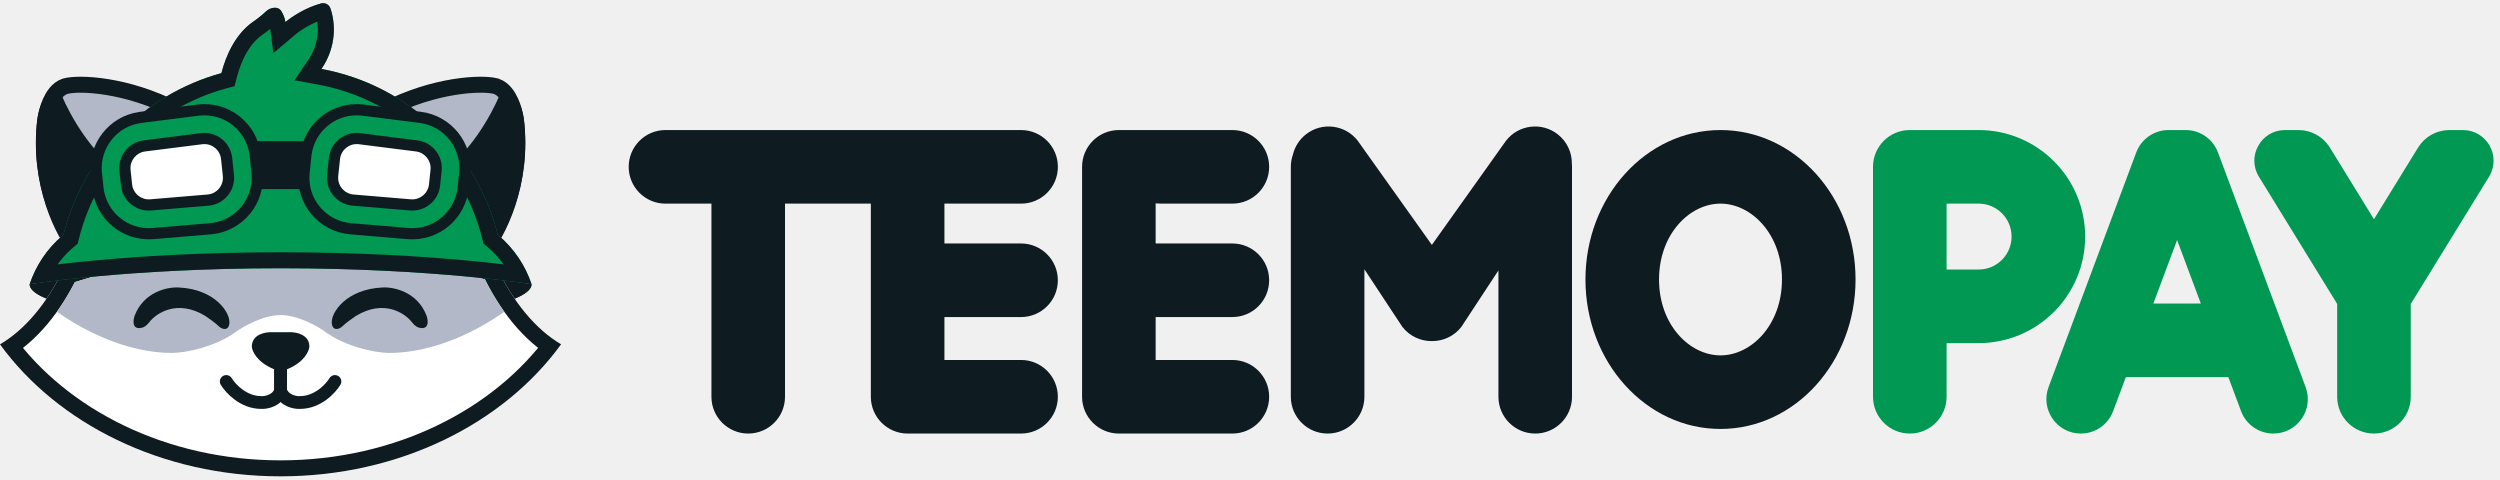
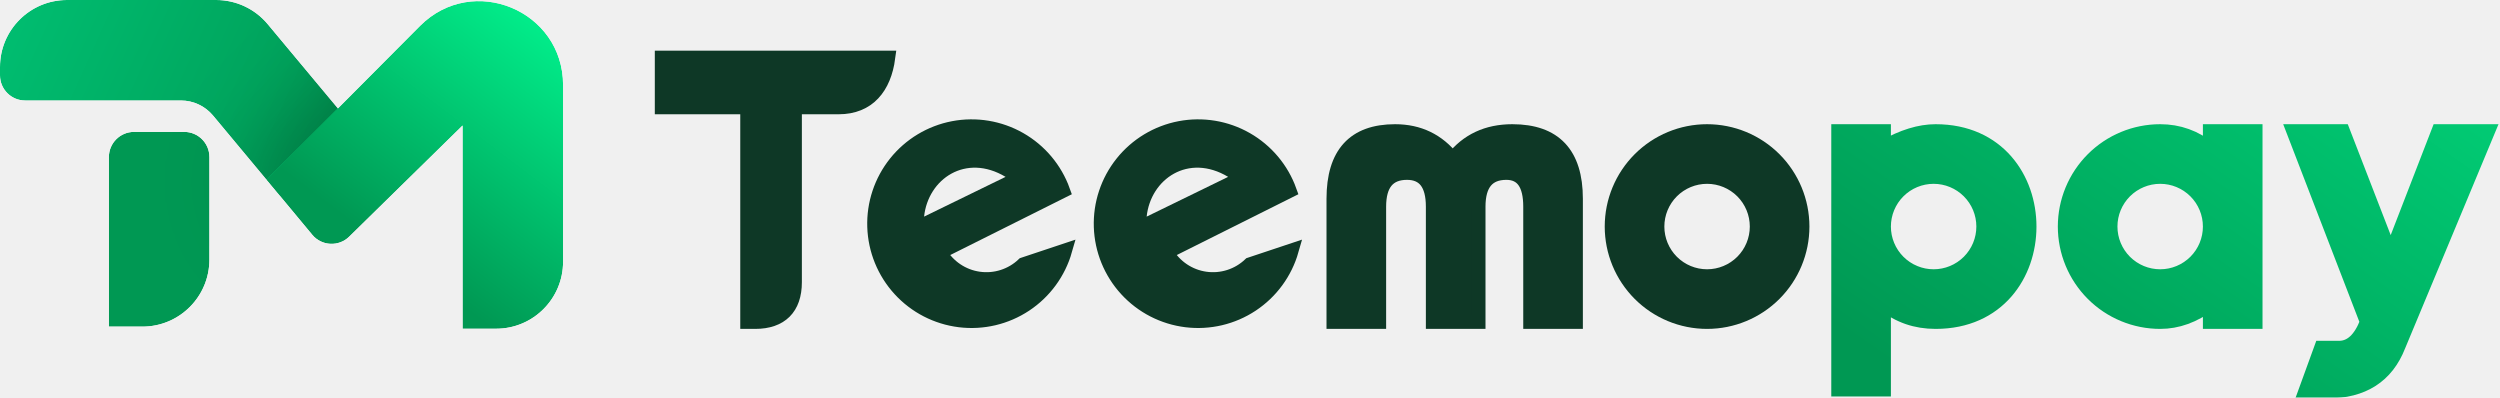
- <svg xmlns="http://www.w3.org/2000/svg" xmlns:xlink="http://www.w3.org/1999/xlink" width="1564px" height="300px" viewBox="0 0 1564 300" version="1.1">
-   <defs>
-     <rect id="path-1" x="0" y="0" width="1564" height="300" />
-     <path d="M-7.10542736e-15,20 C-7.10542736e-15,30.363 39.591,39.252 96,43.043 C105.42,43.676 115.308,39.878 125.56,35.941 C135.718,32.039 146.232,28 157,28 C167.768,28 178.282,32.039 188.44,35.941 C198.692,39.878 208.58,43.676 218,43.043 C274.409,39.252 314,30.363 314,20 L245.5,8 L157,0 L68.5,8 L-7.10542736e-15,20 Z" id="path-3" />
-     <path d="M39.82,36.356 L159.508,0 L310.256,34.226 C320.643,56.651 334.749,73.973 351.019,83.579 C315.106,133.092 249.934,166.186 175.496,166.186 C101.076,166.186 35.918,133.108 0,83.616 C15.777,74.323 29.523,57.776 39.82,36.356 Z" id="path-5" />
-     <path d="M139.5,11.814 C128.743,19.497 122.879,32.51 119.964,43.766 C71.383,57.059 33.343,95.866 21.141,144.888 L20.431,145.495 C10.989,153.555 3.925,164.037 0,175.814 C0,175.814 60.961,165.814 157,165.814 C253.039,165.814 314,175.814 314,175.814 C310.074,164.037 303.011,153.555 293.569,145.495 L292.865,144.894 C279.719,92.065 236.566,51.099 182.55,41.139 C192.263,26.796 191.219,12.101 188.157,3.231 C187.324,0.818 184.794,-0.481 182.324,0.165 C172.63,2.7 163.647,8.751 160,11.814 C159.662,9.278 158.657,6.951 157.446,4.982 C155.42,1.692 150.607,2.525 147.81,5.191 C144.934,7.931 141.539,10.455 139.5,11.814 Z M297,179.715 C297.002,179.415 297.003,179.114 297.003,178.814 C297.003,178.513 297.002,178.213 297,177.913 L297,179.715 Z" id="path-7" />
-     <rect id="path-9" x="0" y="0" width="1225.59" height="234.361" />
-   </defs>
-   <g id="页面-1" stroke="none" stroke-width="1" fill="none" fill-rule="evenodd">
-     <g id="logo11">
-       <mask id="mask-2" fill="white">
-         <use xlink:href="#path-1" />
-       </mask>
-       <g id="矩形" />
-       <g id="编组" mask="url(#mask-2)">
-         <g transform="translate(0, 2.000003)">
-           <path d="M18.543,175.813 C18.543,186.176 58.134,195.065 114.543,198.856 C123.963,199.489 133.851,195.691 144.103,191.754 C154.261,187.852 164.775,183.813 175.543,183.813 C186.311,183.813 196.825,187.852 206.983,191.754 C217.235,195.691 227.123,199.489 236.543,198.856 C292.952,195.065 332.543,186.176 332.543,175.813 L264.043,163.813 L175.543,155.813 L87.043,163.813 L18.543,175.813 Z" id="路径" stroke="none" fill="#0A4A23" fill-rule="evenodd" />
-           <g id="Clipped" stroke="none" stroke-width="1" fill="none" fill-rule="evenodd" transform="translate(18.543, 155.813)">
-             <mask id="mask-4" fill="white">
-               <use xlink:href="#path-3" />
-             </mask>
-             <g id="路径" />
-             <path d="M96,43.043 L96.671,33.066 L96.671,33.066 L96,43.043 Z M-1.0658141e-14,20 L-1.726,10.15 L-10,11.6 L-10,20 L-1.0658141e-14,20 Z M125.56,35.941 L129.146,45.276 L129.146,45.276 L125.56,35.941 Z M188.44,35.941 L184.854,45.276 L184.854,45.276 L188.44,35.941 Z M218,43.043 L217.329,33.066 L217.329,33.066 L218,43.043 Z M314,20 L324,20 L324,11.6 L315.726,10.15 L314,20 Z M245.5,8 L247.226,-1.85 L246.815,-1.921 L246.4,-1.959 L245.5,8 Z M157,-2.84217094e-14 L157.9,-9.959 L157,-10.04 L156.1,-9.959 L157,-2.84217094e-14 Z M68.5,8 L67.6,-1.959 L67.185,-1.921 L66.774,-1.85 L68.5,8 Z M96.671,33.066 C68.735,31.188 45.339,28.068 29.139,24.252 C20.957,22.325 15.155,20.344 11.622,18.537 C9.839,17.625 9.148,17.013 9.024,16.884 C8.939,16.795 10,17.874 10,20 L-10,20 C-10,24.717 -7.702,28.341 -5.402,30.736 C-3.14,33.092 -0.297,34.904 2.513,36.342 C8.166,39.234 15.787,41.655 24.554,43.72 C42.252,47.888 66.856,51.107 95.329,53.021 L96.671,33.066 Z M121.974,26.606 C111.14,30.767 103.457,33.522 96.671,33.066 L95.329,53.021 C107.383,53.831 119.476,48.99 129.146,45.276 L121.974,26.606 Z M157,18 C144.052,18 131.773,22.842 121.974,26.606 L129.146,45.276 C139.663,41.236 148.413,38 157,38 L157,18 Z M192.025,26.606 C182.227,22.842 169.948,18 157,18 L157,38 C165.587,38 174.337,41.236 184.854,45.276 L192.025,26.606 Z M217.329,33.066 C210.543,33.522 202.86,30.767 192.025,26.606 L184.854,45.276 C194.524,48.99 206.617,53.831 218.67,53.021 L217.329,33.066 Z M304,20 C304,17.874 305.061,16.795 304.975,16.884 C304.852,17.013 304.161,17.625 302.378,18.537 C298.845,20.344 293.043,22.325 284.861,24.252 C268.661,28.068 245.265,31.188 217.329,33.066 L218.67,53.021 C247.144,51.107 271.748,47.888 289.446,43.72 C298.213,41.655 305.834,39.234 311.487,36.342 C314.297,34.904 317.14,33.092 319.402,30.736 C321.702,28.341 324,24.717 324,20 L304,20 Z M315.726,10.15 L247.226,-1.85 L243.774,17.85 L312.274,29.85 L315.726,10.15 Z M246.4,-1.959 L157.9,-9.959 L156.1,9.96 L244.6,17.96 L246.4,-1.959 Z M156.1,-9.959 L67.6,-1.959 L69.4,17.96 L157.9,9.96 L156.1,-9.959 Z M66.774,-1.85 L-1.726,10.15 L1.726,29.85 L70.225,17.85 L66.774,-1.85 Z" id="形状" fill="#0E1B20" fill-rule="nonzero" mask="url(#mask-4)" />
-           </g>
-           <path d="M39.82,166.169 L159.508,129.813 L310.256,164.039 C320.643,186.464 334.749,203.786 351.019,213.392 C315.106,262.905 249.934,295.999 175.496,295.999 C101.076,295.999 35.918,262.921 0,213.429 C15.777,204.136 29.523,187.589 39.82,166.169 Z" id="路径" stroke="none" fill="#FFFFFF" fill-rule="evenodd" />
-           <g id="Clipped" stroke="none" stroke-width="1" fill="none" fill-rule="evenodd" transform="translate(0, 129.813)">
-             <mask id="mask-6" fill="white">
-               <use xlink:href="#path-5" />
-             </mask>
-             <g id="路径" />
-             <path d="M159.508,1.42108547e-14 L161.722,-9.751 L159.138,-10.338 L156.602,-9.568 L159.508,1.42108547e-14 Z M39.82,36.356 L36.913,26.788 L32.71,28.065 L30.807,32.024 L39.82,36.356 Z M310.256,34.226 L319.33,30.024 L317.264,25.563 L312.47,24.475 L310.256,34.226 Z M351.019,83.579 L359.114,89.451 L365.566,80.555 L356.103,74.968 L351.019,83.579 Z M7.10542736e-15,83.616 L-5.075,75 L-14.556,80.584 L-8.093,89.49 L7.10542736e-15,83.616 Z M156.602,-9.568 L36.913,26.788 L42.726,45.925 L162.414,9.569 L156.602,-9.568 Z M312.47,24.475 L161.722,-9.751 L157.294,9.752 L308.042,43.978 L312.47,24.475 Z M356.103,74.968 C342.102,66.702 329.161,51.249 319.33,30.024 L301.182,38.429 C312.124,62.053 327.396,81.245 345.934,92.19 L356.103,74.968 Z M175.496,176.186 C252.778,176.186 321.118,141.835 359.114,89.451 L342.924,77.708 C309.095,124.348 247.091,156.186 175.496,156.186 L175.496,176.186 Z M-8.093,89.49 C29.908,141.852 98.233,176.186 175.496,176.186 L175.496,156.186 C103.919,156.186 41.928,124.364 8.093,77.743 L-8.093,89.49 Z M30.807,32.024 C21.078,52.263 8.494,67.007 -5.075,75 L5.075,92.232 C23.06,81.639 37.968,63.289 48.833,40.689 L30.807,32.024 Z" id="形状" fill="#0E1B20" fill-rule="nonzero" mask="url(#mask-6)" />
-           </g>
-           <path d="M255.283,161.813 L303.333,172.723 C306.959,179.991 311.013,186.802 315.461,193.029 C299.291,204.536 272.021,218.813 243.268,218.813 C234.238,218.645 216.154,214.813 203.636,205.698 C198.786,202.167 186.378,195.106 175.542,195.106 C164.706,195.106 152.298,202.167 147.448,205.698 C134.93,214.813 116.846,218.645 107.816,218.813 C79.059,218.813 51.786,204.532 35.617,193.025 C39.705,187.303 43.458,181.09 46.851,174.484 L88.563,161.813 L175.542,161.813 L255.283,161.813 Z" id="路径" stroke="none" fill="#B2B8C7" fill-rule="evenodd" />
-           <path d="M84.188,195.596 C89.989,180.351 105.06,177.416 111.871,177.854 C134.541,178.905 144.17,193.625 143.511,200.197 C142.984,205.454 138.678,203.92 136.92,202.168 C134.811,200.065 130.329,196.911 128.352,195.596 C110.952,185.082 97.813,193.844 93.419,199.54 C91.837,201.642 90.121,202.606 89.461,202.825 C82.606,204.928 83.09,198.882 84.188,195.596 Z" id="路径" stroke="none" fill="#0E1B20" fill-rule="nonzero" />
-           <path d="M266.898,195.596 C261.097,180.351 246.026,177.416 239.215,177.854 C216.545,178.905 206.915,193.625 207.575,200.197 C208.102,205.454 212.408,203.92 214.166,202.168 C216.275,200.065 220.757,196.911 222.734,195.596 C240.134,185.082 253.273,193.844 257.667,199.54 C259.249,201.642 260.964,202.606 261.625,202.825 C268.479,204.928 267.996,198.882 266.898,195.596 Z" id="路径" stroke="none" fill="#0E1B20" fill-rule="nonzero" />
-           <path d="M49.236,155.26 L53.463,160.176 L57.144,154.838 L112.62,74.39 L115.836,69.726 L110.809,67.115 C94.712,58.75 79.317,54.443 67.034,52.458 C60.893,51.466 55.495,51.049 51.14,51.004 C46.899,50.96 43.331,51.265 40.996,51.89 L40.849,51.93 L40.703,51.979 C35.874,53.596 33.074,58.277 31.518,61.759 C29.819,65.562 28.819,69.731 28.395,72.625 L28.386,72.692 L28.378,72.76 C23.542,113.491 39.926,144.43 49.236,155.26 Z" id="路径" stroke="#0E1B20" stroke-width="10" fill="#B2B8C7" fill-rule="nonzero" />
-           <path d="M33.776,59.225 C39.999,73.71 53.194,96.843 72.202,109.975 L54.528,142.356 L47.984,151.813 C39.471,141.945 23.61,112.429 28.27,73.315 C28.836,69.458 30.607,62.932 33.776,59.225 Z" id="路径" stroke="none" fill="#0E1B20" fill-rule="evenodd" />
-           <path d="M72.202,109.975 L76.591,112.37 L78.748,108.419 L75.044,105.861 L72.202,109.975 Z M33.776,59.225 L38.37,57.251 L35.198,49.867 L29.975,55.976 L33.776,59.225 Z M54.528,142.356 L58.64,145.201 L58.79,144.983 L58.917,144.751 L54.528,142.356 Z M47.984,151.813 L44.198,155.079 L48.419,159.972 L52.096,154.658 L47.984,151.813 Z M28.27,73.315 L23.323,72.588 L23.313,72.656 L23.305,72.723 L28.27,73.315 Z M75.044,105.861 C57.187,93.524 44.458,71.421 38.37,57.251 L29.182,61.198 C35.54,75.998 49.202,100.162 69.36,114.089 L75.044,105.861 Z M58.917,144.751 L76.591,112.37 L67.814,107.579 L50.139,139.96 L58.917,144.751 Z M52.096,154.658 L58.64,145.201 L50.416,139.511 L43.873,148.968 L52.096,154.658 Z M23.305,72.723 C18.461,113.384 34.873,144.269 44.198,155.079 L51.77,148.547 C44.069,139.62 28.759,111.474 33.235,73.906 L23.305,72.723 Z M29.975,55.976 C27.821,58.496 26.336,61.706 25.332,64.55 C24.307,67.454 23.649,70.366 23.323,72.588 L33.217,74.042 C33.457,72.407 33.968,70.128 34.762,67.878 C35.577,65.568 36.562,63.661 37.577,62.473 L29.975,55.976 Z" id="形状" stroke="none" fill="#0E1B20" fill-rule="nonzero" />
-           <path d="M301.846,155.26 L297.619,160.176 L293.938,154.838 L238.462,74.39 L235.246,69.726 L240.273,67.115 C256.37,58.75 271.765,54.443 284.048,52.458 C290.189,51.466 295.587,51.049 299.942,51.004 C304.183,50.96 307.751,51.265 310.086,51.89 L310.234,51.93 L310.379,51.979 C315.208,53.596 318.008,58.277 319.564,61.759 C321.263,65.562 322.263,69.731 322.687,72.625 L322.697,72.692 L322.705,72.76 C327.54,113.491 311.156,144.43 301.846,155.26 Z" id="路径" stroke="#0E1B20" stroke-width="10" fill="#B2B8C7" fill-rule="nonzero" />
-           <path d="M317.311,59.227 C311.088,73.712 297.892,96.844 278.885,109.975 L296.566,142.368 L303.102,151.814 C311.615,141.945 327.476,112.43 322.816,73.316 C322.25,69.459 320.48,62.935 317.311,59.227 Z" id="路径" stroke="none" fill="#0E1B20" fill-rule="evenodd" />
-           <path d="M278.885,109.975 L274.496,112.371 L272.34,108.42 L276.043,105.862 L278.885,109.975 Z M317.311,59.227 L312.717,57.253 L315.89,49.868 L321.112,55.978 L317.311,59.227 Z M296.566,142.368 L292.454,145.213 L292.304,144.996 L292.177,144.764 L296.566,142.368 Z M303.102,151.814 L306.888,155.08 L302.667,159.972 L298.99,154.659 L303.102,151.814 Z M322.816,73.316 L327.763,72.589 L327.773,72.657 L327.781,72.724 L322.816,73.316 Z M276.043,105.862 C293.9,93.525 306.629,71.423 312.717,57.253 L321.905,61.2 C315.546,76 301.885,100.163 281.727,114.089 L276.043,105.862 Z M292.177,144.764 L274.496,112.371 L283.274,107.58 L300.955,139.973 L292.177,144.764 Z M298.99,154.659 L292.454,145.213 L300.677,139.523 L307.213,148.969 L298.99,154.659 Z M327.781,72.724 C332.625,113.385 316.213,144.27 306.888,155.08 L299.316,148.548 C307.017,139.621 322.327,111.475 317.851,73.907 L327.781,72.724 Z M321.112,55.978 C323.266,58.499 324.751,61.708 325.754,64.551 C326.779,67.455 327.437,70.367 327.763,72.589 L317.869,74.042 C317.629,72.408 317.118,70.129 316.324,67.88 C315.509,65.57 314.525,63.662 313.51,62.475 L321.112,55.978 Z" id="形状" stroke="none" fill="#0E1B20" fill-rule="nonzero" />
-           <path d="M158.043,11.814 C147.286,19.497 141.422,32.51 138.507,43.766 C89.926,57.059 51.886,95.866 39.684,144.888 L38.974,145.495 C29.532,153.555 22.468,164.037 18.543,175.814 C18.543,175.814 79.504,165.814 175.543,165.814 C271.582,165.814 332.543,175.814 332.543,175.814 C328.617,164.037 321.554,153.555 312.112,145.495 L311.408,144.894 C298.262,92.065 255.109,51.099 201.093,41.139 C210.806,26.796 209.762,12.101 206.7,3.231 C205.867,0.818 203.337,-0.481 200.867,0.165 C191.173,2.7 182.19,8.751 178.543,11.814 C178.205,9.278 177.2,6.951 175.989,4.982 C173.963,1.692 169.15,2.525 166.353,5.191 C163.477,7.931 160.082,10.455 158.043,11.814 Z M315.543,179.715 C315.545,179.415 315.546,179.114 315.546,178.814 C315.546,178.513 315.545,178.213 315.543,177.913 L315.543,179.715 Z" id="形状" stroke="none" fill="#009853" fill-rule="evenodd" />
-           <g id="Clipped" stroke="none" stroke-width="1" fill="none" fill-rule="evenodd" transform="translate(18.543, 0)">
-             <mask id="mask-8" fill="white">
-               <use xlink:href="#path-7" />
-             </mask>
-             <g id="形状" />
-             <path d="M119.964,43.766 L122.603,53.411 L128.192,51.882 L129.644,46.273 L119.964,43.766 Z M139.5,11.814 L133.953,3.493 L133.819,3.583 L133.688,3.677 L139.5,11.814 Z M21.141,144.888 L27.634,152.494 L30.071,150.413 L30.845,147.304 L21.141,144.888 Z M20.431,145.495 L26.923,153.101 L26.923,153.101 L20.431,145.495 Z M0,175.814 L-9.487,172.652 L-14.724,188.363 L1.619,185.682 L0,175.814 Z M314,175.814 L312.381,185.682 L328.724,188.363 L323.487,172.652 L314,175.814 Z M293.569,145.495 L287.077,153.101 L287.077,153.101 L293.569,145.495 Z M292.865,144.894 L283.161,147.309 L283.935,150.419 L286.373,152.5 L292.865,144.894 Z M182.55,41.139 L174.27,35.532 L165.691,48.199 L180.736,50.973 L182.55,41.139 Z M188.157,3.231 L178.705,6.495 L178.705,6.495 L188.157,3.231 Z M182.324,0.165 L184.854,9.84 L184.854,9.84 L182.324,0.165 Z M160,11.814 L150.088,13.135 L152.494,31.179 L166.432,19.471 L160,11.814 Z M157.446,4.982 L165.962,-0.259 L165.962,-0.259 L157.446,4.982 Z M147.81,5.191 L154.709,12.43 L154.709,12.43 L147.81,5.191 Z M297,179.715 L287,179.715 L307,179.778 L297,179.715 Z M297,177.913 L307,177.85 L287,177.913 L297,177.913 Z M129.644,46.273 C132.32,35.941 137.355,25.635 145.312,19.951 L133.688,3.677 C120.131,13.36 113.437,29.08 110.283,41.259 L129.644,46.273 Z M30.845,147.304 C42.171,101.799 77.504,65.752 122.603,53.411 L117.324,34.12 C65.261,48.367 24.514,89.933 11.437,142.473 L30.845,147.304 Z M26.923,153.101 L27.634,152.494 L14.649,137.283 L13.938,137.889 L26.923,153.101 Z M9.487,178.976 C12.837,168.925 18.866,159.979 26.923,153.101 L13.938,137.889 C3.113,147.13 -4.986,159.149 -9.487,172.652 L9.487,178.976 Z M157,155.814 C108.637,155.814 69.079,158.332 41.572,160.856 C27.816,162.118 17.07,163.382 9.737,164.335 C6.071,164.811 3.258,165.21 1.348,165.491 C0.394,165.632 -0.335,165.743 -0.832,165.821 C-1.08,165.86 -1.27,165.89 -1.402,165.911 C-1.468,165.921 -1.519,165.929 -1.555,165.935 C-1.573,165.938 -1.587,165.941 -1.598,165.942 C-1.603,165.943 -1.608,165.944 -1.611,165.944 C-1.613,165.945 -1.616,165.945 -1.616,165.945 C-1.616,165.945 -1.619,165.946 7.10542736e-15,175.814 C1.619,185.682 1.618,185.682 1.617,185.682 C1.617,185.682 1.617,185.682 1.617,185.682 C1.617,185.682 1.618,185.682 1.62,185.682 C1.624,185.681 1.632,185.68 1.644,185.678 C1.667,185.674 1.705,185.668 1.757,185.66 C1.863,185.643 2.026,185.617 2.248,185.582 C2.691,185.513 3.366,185.41 4.266,185.277 C6.065,185.012 8.765,184.629 12.314,184.168 C19.413,183.246 29.909,182.01 43.399,180.772 C70.381,178.296 109.324,175.814 157,175.814 L157,155.814 Z M314,175.814 C315.619,165.946 315.616,165.945 315.616,165.945 C315.616,165.945 315.613,165.945 315.611,165.944 C315.608,165.944 315.603,165.943 315.598,165.942 C315.587,165.941 315.573,165.938 315.555,165.935 C315.519,165.929 315.468,165.921 315.402,165.911 C315.27,165.89 315.08,165.86 314.832,165.821 C314.335,165.743 313.606,165.632 312.652,165.491 C310.742,165.21 307.929,164.811 304.263,164.335 C296.93,163.382 286.184,162.118 272.428,160.856 C244.92,158.332 205.363,155.814 157,155.814 L157,175.814 C204.676,175.814 243.619,178.296 270.601,180.772 C284.091,182.01 294.587,183.246 301.686,184.168 C305.235,184.629 307.935,185.012 309.734,185.277 C310.634,185.41 311.309,185.513 311.752,185.582 C311.974,185.617 312.137,185.643 312.243,185.66 C312.295,185.668 312.333,185.674 312.356,185.678 C312.368,185.68 312.376,185.681 312.38,185.682 C312.382,185.682 312.383,185.682 312.383,185.682 C312.383,185.682 312.383,185.682 312.383,185.682 C312.382,185.682 312.381,185.682 314,175.814 Z M287.077,153.101 C295.134,159.979 301.163,168.925 304.513,178.976 L323.487,172.652 C318.986,159.149 310.887,147.13 300.062,137.889 L287.077,153.101 Z M286.373,152.5 L287.077,153.101 L300.062,137.889 L299.358,137.288 L286.373,152.5 Z M180.736,50.973 C230.872,60.218 270.957,98.264 283.161,147.309 L302.569,142.479 C288.481,85.866 242.259,41.98 184.363,31.305 L180.736,50.973 Z M178.705,6.495 C180.967,13.049 181.859,24.325 174.27,35.532 L190.829,46.747 C202.667,29.267 201.472,11.154 197.61,-0.032 L178.705,6.495 Z M184.854,9.84 C182.449,10.468 179.637,9.196 178.705,6.495 L197.61,-0.032 C195.01,-7.56 187.139,-11.431 179.793,-9.51 L184.854,9.84 Z M166.432,19.471 C169.367,17.006 177.047,11.881 184.854,9.84 L179.793,-9.51 C168.213,-6.481 157.927,0.495 153.568,4.157 L166.432,19.471 Z M148.929,10.224 C149.623,11.351 149.983,12.349 150.088,13.135 L169.912,10.492 C169.341,6.207 167.691,2.55 165.962,-0.259 L148.929,10.224 Z M154.709,12.43 C154.564,12.568 154.326,12.777 153.636,12.827 C153.217,12.857 152.419,12.831 151.452,12.405 C150.403,11.944 149.505,11.159 148.929,10.224 L165.962,-0.259 C162.534,-5.828 156.76,-7.45 152.198,-7.121 C147.896,-6.811 143.853,-4.853 140.911,-2.049 L154.709,12.43 Z M145.047,20.134 C147.432,18.544 151.312,15.667 154.709,12.43 L140.911,-2.049 C138.557,0.195 135.645,2.365 133.953,3.493 L145.047,20.134 Z M287.003,178.814 C287.003,179.093 287.002,179.373 287,179.652 L307,179.778 C307.002,179.457 307.003,179.135 307.003,178.814 L287.003,178.814 Z M287,177.976 C287.002,178.255 287.003,178.534 287.003,178.814 L307.003,178.814 C307.003,178.492 307.002,178.171 307,177.85 L287,177.976 Z M307,179.715 L307,177.913 L287,177.913 L287,179.715 L307,179.715 Z" id="形状" fill="#0E1B20" fill-rule="nonzero" mask="url(#mask-8)" />
-           </g>
-           <rect id="矩形" stroke="#0E1B20" stroke-width="7" fill="#0E1B20" fill-rule="nonzero" x="153.504" y="89.814" width="44" height="23" />
-           <path d="M60.303,106.508 C58.483,89.194 70.84,73.601 88.112,71.416 L123.835,66.898 C141.631,64.647 157.801,77.46 159.676,95.3 L160.788,105.876 C162.663,123.715 149.51,139.611 131.635,141.109 L95.753,144.116 C78.404,145.57 63.076,132.888 61.256,115.573 L60.303,106.508 Z" id="路径" stroke="none" fill="#009853" fill-rule="nonzero" />
-           <path d="M80.758,106.071 C79.679,95.806 87.005,86.562 97.245,85.267 L118.425,82.587 C128.975,81.253 138.562,88.85 139.674,99.426 L140.333,105.697 C141.445,116.273 133.647,125.697 123.049,126.585 L101.776,128.368 C91.49,129.23 82.402,121.711 81.323,111.446 L80.758,106.071 Z" id="路径" stroke="none" fill="#FFFFFF" fill-rule="nonzero" />
-           <path d="M123.396,63.425 C142.941,60.953 160.718,74.861 163.09,94.342 L163.157,94.934 L164.269,105.51 C166.328,125.102 152.048,142.582 132.521,144.542 L131.927,144.597 L96.046,147.604 C76.991,149.201 60.134,135.427 57.84,116.514 L57.775,115.939 L56.822,106.874 C54.824,87.858 68.239,70.714 87.1,68.021 L87.673,67.944 L123.396,63.425 Z M156.195,95.666 C154.542,79.936 140.411,68.594 124.749,70.314 L124.274,70.37 L88.551,74.889 C73.322,76.815 62.384,90.445 63.739,105.68 L63.784,106.142 L64.737,115.207 C66.341,130.474 79.737,141.697 94.998,140.663 L95.461,140.628 L131.343,137.621 C147.104,136.3 158.742,122.411 157.353,106.718 L157.307,106.242 L156.195,95.666 Z M145.218,96.488 L145.256,96.816 L146.367,107.392 C147.382,117.039 140.358,125.648 130.749,126.63 L130.424,126.66 L94.542,129.667 C85.163,130.453 76.865,123.685 75.714,114.383 L75.677,114.058 L74.724,104.993 C73.74,95.633 80.332,87.193 89.607,85.846 L89.932,85.802 L125.655,81.283 C135.168,80.08 143.832,86.749 145.175,96.162 L145.218,96.488 Z M126.815,88.196 L126.533,88.228 L90.81,92.747 C85.237,93.452 81.224,98.41 81.66,103.978 L81.686,104.261 L82.638,113.326 C83.225,118.912 88.098,123.029 93.674,122.711 L93.958,122.691 L129.84,119.684 C135.61,119.201 139.881,114.144 139.431,108.406 L139.405,108.124 L138.294,97.547 C137.698,91.882 132.71,87.762 127.097,88.171 L126.815,88.196 Z" id="形状" stroke="none" fill="#0E1B20" fill-rule="nonzero" />
-           <path d="M289.756,115.574 C287.937,132.888 272.608,145.571 255.259,144.117 L219.377,141.11 C201.502,139.612 188.35,123.716 190.225,105.877 L191.336,95.3 C193.211,77.461 209.381,64.647 227.177,66.898 L262.9,71.417 C280.173,73.602 292.529,89.194 290.709,106.509 L289.756,115.574 Z" id="路径" stroke="none" fill="#009853" fill-rule="nonzero" />
-           <path d="M269.689,111.446 C268.61,121.711 259.522,129.231 249.237,128.369 L227.963,126.586 C217.366,125.698 209.568,116.274 210.68,105.697 L211.339,99.427 C212.45,88.851 222.037,81.254 232.588,82.588 L253.767,85.267 C264.007,86.563 271.333,95.807 270.254,106.072 L269.689,111.446 Z" id="路径" stroke="none" fill="#FFFFFF" fill-rule="nonzero" />
-           <path d="M187.855,94.934 C189.914,75.342 207.517,61.213 227.025,63.356 L227.616,63.426 L263.339,67.945 C282.31,70.344 295.934,87.322 294.246,106.299 L294.19,106.875 L293.237,115.94 C291.239,134.955 274.552,148.936 255.543,147.648 L254.967,147.605 L219.085,144.598 C199.453,142.953 184.956,125.653 186.687,106.104 L186.744,105.511 L187.855,94.934 Z M226.738,70.37 C211.047,68.386 196.775,79.551 194.871,95.191 L194.817,95.666 L193.706,106.243 C192.053,121.972 203.517,136.005 219.193,137.578 L219.669,137.622 L255.551,140.629 C270.848,141.911 284.382,130.853 286.223,115.669 L286.275,115.208 L287.228,106.143 C288.833,90.876 278.063,77.113 262.921,74.951 L262.461,74.889 L226.738,70.37 Z M225.03,81.245 L225.357,81.283 L261.08,85.802 C270.418,86.983 277.128,95.329 276.32,104.667 L276.289,104.993 L275.336,114.058 C274.352,123.418 266.15,130.303 256.796,129.692 L256.47,129.668 L220.587,126.661 C210.921,125.85 203.78,117.34 204.614,107.717 L204.645,107.392 L205.757,96.816 C206.759,87.279 215.231,80.369 224.703,81.213 L225.03,81.245 Z M212.752,97.265 L212.719,97.548 L211.607,108.124 C211.002,113.883 215.169,119.025 220.89,119.658 L221.172,119.685 L257.054,122.692 C262.653,123.161 267.609,119.145 268.341,113.609 L268.374,113.326 L269.327,104.261 C269.914,98.675 266.003,93.635 260.484,92.787 L260.202,92.747 L224.479,88.228 C218.828,87.513 213.677,91.428 212.793,96.986 L212.752,97.265 Z" id="形状" stroke="none" fill="#0E1B20" fill-rule="nonzero" />
-           <path d="M175.543,205.825 L170.043,205.825 C165.876,205.658 157.543,207.225 157.543,214.825 C157.71,217.658 160.643,224.425 171.043,228.825 C171.876,229.159 173.943,229.825 175.543,229.825 C177.143,229.825 179.21,229.159 180.043,228.825 C190.443,224.425 193.376,217.658 193.543,214.825 C193.543,207.225 185.21,205.658 181.043,205.825 L175.543,205.825 Z" id="路径" stroke="none" fill="#0E1B20" fill-rule="evenodd" />
-           <path d="M141.543,236.65 C144.182,241.037 152.255,249.812 163.433,249.812 C166.538,249.974 173.307,248.739 175.543,242.5 L175.543,229.825" id="路径" stroke="#0E1B20" stroke-width="8" fill="none" stroke-linecap="round" />
-           <path d="M209.543,236.65 C206.904,241.037 198.831,249.812 187.653,249.812 C184.548,249.974 177.779,248.739 175.543,242.5 L175.543,229.825" id="路径" stroke="#0E1B20" stroke-width="8" fill="none" stroke-linecap="round" />
-           <g id="Clipped" stroke="none" stroke-width="1" fill="none" fill-rule="evenodd" transform="translate(364.5, 56)">
-             <mask id="mask-10" fill="white">
-               <use xlink:href="#path-9" />
-             </mask>
-             <g id="矩形" />
-             <g id="编组" mask="url(#mask-10)">
-               <g transform="translate(28.809, 21.12988)" id="形状">
-                 <path d="M423.783,4.838 C433.823,-2.958 448.28,-1.139 456.077,8.9 L502.466,74.074 L548.857,8.9 C556.652,-1.139 571.11,-2.958 581.15,4.838 C587.038,9.41 590.099,16.275 590.048,23.195 C590.109,23.87 590.139,24.553 590.139,25.244 L590.139,169.084 C590.139,181.795 579.835,192.099 567.125,192.099 C554.414,192.099 544.111,181.795 544.111,169.084 L544.111,90.06 L520.919,125.357 C516.327,131.273 509.42,134.334 502.466,134.256 C495.513,134.334 488.606,131.273 484.013,125.357 L460.261,89.337 L460.261,169.084 C460.261,181.795 449.957,192.099 437.247,192.099 C424.536,192.099 414.232,181.795 414.232,169.084 L414.232,25.244 C414.232,22.573 414.688,20.008 415.526,17.622 C416.703,12.72 419.492,8.171 423.783,4.838 Z M97.795,48.258 L97.795,169.084 C97.795,181.795 87.491,192.099 74.78,192.099 C62.07,192.099 51.766,181.795 51.766,169.084 L51.766,48.258 L23.014,48.258 C10.303,48.258 0,37.955 0,25.244 C0,12.534 10.304,2.23 23.014,2.23 L51.766,2.23 L97.795,2.23 L151.491,2.23 L197.519,2.23 L245.486,2.23 C258.197,2.23 268.5,12.534 268.5,25.244 C268.5,37.955 258.197,48.258 245.486,48.258 L197.519,48.258 L197.519,73.19 L245.465,73.19 C258.176,73.19 268.481,83.494 268.481,96.204 C268.481,108.915 258.176,119.219 245.465,119.219 L197.519,119.219 L197.519,146.07 L245.465,146.07 C258.176,146.07 268.481,156.374 268.481,169.084 C268.481,181.795 258.176,192.099 245.465,192.099 L197.519,192.099 L174.505,192.099 C161.794,192.099 151.491,181.795 151.491,169.084 L151.491,48.258 L97.795,48.258 Z M332.589,2.23 C331.6,2.23 330.409,2.23 329.667,2.23 C328.925,2.23 306.653,2.23 306.653,2.23 C293.943,2.23 283.639,12.534 283.639,25.244 L283.639,169.084 C283.639,181.795 293.943,192.099 306.653,192.099 L329.667,192.099 L377.66,192.099 C390.37,192.099 400.674,181.795 400.674,169.084 C400.674,156.374 390.37,146.07 377.66,146.07 L329.667,146.07 L329.667,119.219 L377.66,119.219 C390.37,119.219 400.674,108.915 400.674,96.204 C400.674,83.494 390.37,73.19 377.66,73.19 L329.667,73.19 L329.667,48.075 C330.625,48.196 331.6,48.258 332.589,48.258 L377.66,48.258 C390.37,48.258 400.674,37.955 400.674,25.244 C400.674,12.534 390.37,2.23 377.66,2.23 L332.589,2.23 Z" fill="#0E1B20" />
-                 <path d="M683.031,2.231 C729.691,2.231 767.521,44.09 767.521,95.726 C767.521,147.363 729.691,189.223 683.031,189.223 C636.381,189.223 598.554,147.363 598.554,95.726 C598.554,44.09 636.381,2.231 683.031,2.231 Z M683.031,48.259 C663.831,48.259 644.581,67.198 644.581,95.726 C644.581,124.255 663.831,143.194 683.031,143.194 C702.241,143.194 721.491,124.255 721.491,95.726 C721.491,67.198 702.241,48.259 683.031,48.259 Z" fill="#0E1B20" />
-                 <path d="M1044.651,2.227 C1052.501,2.227 1059.8,6.229 1064.028,12.823 L1064.251,13.179 L1091.841,58.02 L1119.441,13.179 C1123.557,6.492 1130.792,2.373 1138.621,2.23 L1139.041,2.227 L1147.471,2.227 C1162.331,2.227 1171.487,18.351 1164.042,31.073 L1163.811,31.457 L1114.851,111.016 L1114.851,169.085 C1114.851,181.796 1104.541,192.099 1091.831,192.099 C1079.248,192.099 1069.027,182.001 1068.824,169.466 L1068.821,169.085 L1068.821,110.986 L1019.881,31.457 C1012.09,18.806 1021.029,2.555 1035.763,2.231 L1036.211,2.227 L1044.651,2.227 Z M844.521,2.227 C881.321,2.227 911.161,32.065 911.161,68.872 C911.161,105.68 881.321,135.518 844.521,135.518 L824.471,135.518 L824.471,169.081 C824.471,181.792 814.171,192.096 801.461,192.096 C788.751,192.096 778.441,181.792 778.441,169.081 L778.441,25.083 C778.53,12.571 788.597,2.431 801.082,2.23 L801.461,2.227 L844.521,2.227 Z M975.231,2.227 L975.231,2.259 C983.741,2.727 991.231,8.185 994.241,16.237 L1049.081,162.99 C1054.351,177.08 1043.931,192.096 1028.891,192.096 C1019.891,192.096 1011.841,186.511 1008.701,178.085 L1000.741,156.808 L936.621,156.808 L928.661,178.085 C925.521,186.511 917.471,192.096 908.471,192.096 C893.431,192.096 883.011,177.08 888.281,162.99 L943.121,16.237 C946.191,8.045 953.881,2.539 962.571,2.239 L962.571,2.227 L975.231,2.227 Z M968.681,71.018 L953.821,110.779 L983.541,110.779 L968.681,71.018 Z M844.521,48.255 L824.471,48.255 L824.471,89.49 L844.521,89.49 C855.901,89.49 865.131,80.259 865.131,68.872 C865.131,57.602 856.088,48.444 844.869,48.258 L844.521,48.255 Z" fill="#009853" />
-               </g>
-             </g>
-           </g>
-         </g>
+ <svg xmlns="http://www.w3.org/2000/svg" width="1258" height="200" viewBox="0 0 1258 200" fill="none">
+   <mask id="mask0_361_596" style="mask-type:alpha" maskUnits="userSpaceOnUse" x="0" y="0" width="1258" height="200">
+     <rect width="1258" height="200" fill="#D9D9D9" />
+   </mask>
+   <g mask="url(#mask0_361_596)">
+     <path d="M333 37V29H372H447C445 44 437 54 422 54H400V142C400 155 393 162 380 162H376V54H333V37Z" fill-rule="evenodd" clip-rule="evenodd" fill="#0E3826" stroke-width="7" stroke="#0E3826" />
+     <mask id="mask1_361_596" style="mask-type:luminance" maskUnits="userSpaceOnUse" x="313" y="9" width="1000" height="220">
+       <path d="M1313 9H313V229H1313V9Z" fill="white" />
+       <path d="M465 109L506 89C486 77 467 90 465 109Z" fill="black" />
+     </mask>
+     <g mask="url(#mask1_361_596)">
+       <path d="M536 126.001C532.795 137.232 525.684 146.948 515.949 153.4C506.213 159.852 494.494 162.614 482.902 161.189C471.31 159.764 460.608 154.245 452.726 145.627C444.843 137.01 440.297 125.86 439.908 114.187C439.519 102.515 443.312 91.087 450.603 81.963C457.895 72.84 468.205 66.621 479.676 64.427C491.148 62.233 503.025 64.209 513.169 69.998C523.312 75.787 531.054 85.008 535 96.001L473 127.001C475.047 130.535 477.87 133.558 481.255 135.844C484.641 138.129 488.5 139.616 492.544 140.194C496.587 140.772 500.709 140.424 504.599 139.178C508.488 137.932 512.045 135.82 515 133.001L536 126.001ZM468 109.001L509 89.001C489 77.001 470 90.001 468 109.001Z" fill-rule="evenodd" clip-rule="evenodd" fill="#0E3826" stroke-width="7" stroke="#0E3826" />
+     </g>
+     <mask id="mask2_361_596" style="mask-type:luminance" maskUnits="userSpaceOnUse" x="313" y="9" width="1000" height="220">
+       <path d="M1313 9H313V229H1313V9Z" fill="white" />
+       <path d="M577 109L618 89C598 77 579 90 577 109Z" fill="black" />
+     </mask>
+     <g mask="url(#mask2_361_596)">
+       <path d="M650 126.001C646.795 137.232 639.684 146.948 629.949 153.4C620.213 159.852 608.494 162.614 596.902 161.189C585.31 159.764 574.608 154.245 566.726 145.627C558.843 137.01 554.297 125.86 553.908 114.187C553.519 102.515 557.312 91.087 564.603 81.963C571.895 72.84 582.205 66.621 593.676 64.427C605.148 62.233 617.025 64.209 627.169 69.998C637.312 75.787 645.054 85.008 649 96.001L587 127.001C589.047 130.535 591.87 133.558 595.255 135.844C598.641 138.129 602.5 139.616 606.544 140.194C610.587 140.772 614.709 140.424 618.599 139.178C622.488 137.932 626.045 135.82 629 133.001L650 126.001ZM582 109.001L623 89.001C603 77.001 584 90.001 582 109.001Z" fill-rule="evenodd" clip-rule="evenodd" fill="#0E3826" stroke-width="7" stroke="#0E3826" />
+       <path d="M671 162V100C671 77.333 681.333 66 702 66C714 66 723.667 70.667 731 80C738.333 70.667 748.333 66 761 66C782.333 66 793 77.333 793 100V162H770V104C770 92.667 766 87 758 87C748.667 87 744 92.667 744 104V162H721V104C721 92.667 716.667 87 708 87C698.667 87 694 92.667 694 104V162H671Z" fill-rule="evenodd" clip-rule="evenodd" fill="#0E3826" stroke-width="7" stroke="#0E3826" />
+       <path d="M811 114C811 101.27 816.057 89.061 825.059 80.059C834.061 71.057 846.27 66 859 66C871.73 66 883.939 71.057 892.941 80.059C901.943 89.061 907 101.27 907 114C907 126.73 901.943 138.939 892.941 147.941C883.939 156.943 871.73 162 859 162C846.27 162 834.061 156.943 825.059 147.941C816.057 138.939 811 126.73 811 114ZM834 114C834 120.63 836.634 126.989 841.322 131.678C846.011 136.366 852.37 139 859 139C865.63 139 871.989 136.366 876.678 131.678C881.366 126.989 884 120.63 884 114C884 107.37 881.366 101.011 876.678 96.322C871.989 91.634 865.63 89 859 89C852.37 89 846.011 91.634 841.322 96.322C836.634 101.011 834 107.37 834 114Z" fill-rule="evenodd" clip-rule="evenodd" fill="#0E3826" stroke-width="7" stroke-linejoin="round" stroke="#0E3826" />
+       <path d="M925 66H948V74C957.333 68.667 966 66 974 66C1037 66 1037 162 974 162C964 162 955.333 159 948 153V196H925V66ZM948 114C948 120.63 950.634 126.989 955.322 131.678C960.011 136.366 966.37 139 973 139C979.63 139 985.989 136.366 990.678 131.678C995.366 126.989 998 120.63 998 114C998 107.37 995.366 101.011 990.678 96.322C985.989 91.634 979.63 89 973 89C966.37 89 960.011 91.634 955.322 96.322C950.634 101.011 948 107.37 948 114Z" fill-rule="evenodd" clip-rule="evenodd" fill="url(#paint0_linear_361_596)" stroke-width="7" stroke="url(#paint1_linear_361_596)" />
+       <path d="M1112 66H1135V162H1112V153C1104 159 1095.67 162 1087 162C1074.27 162 1062.06 156.943 1053.06 147.941C1044.06 138.939 1039 126.73 1039 114C1039 101.27 1044.06 89.061 1053.06 80.059C1062.06 71.057 1074.27 66 1087 66C1096.33 66 1104.67 69 1112 75V66ZM1062 114C1062 120.63 1064.63 126.989 1069.32 131.678C1074.01 136.366 1080.37 139 1087 139C1093.63 139 1099.99 136.366 1104.68 131.678C1109.37 126.989 1112 120.63 1112 114C1112 107.37 1109.37 101.011 1104.68 96.322C1099.99 91.634 1093.63 89 1087 89C1080.37 89 1074.01 91.634 1069.32 96.322C1064.63 101.011 1062 107.37 1062 114Z" fill-rule="evenodd" clip-rule="evenodd" fill="url(#paint2_linear_361_596)" stroke-width="7" stroke="url(#paint3_linear_361_596)" />
+       <path d="M1154 66H1179L1203 128L1227 66H1252L1207 174C1201 189.333 1189 197 1171 197H1160L1168 175H1177C1183 175 1187.67 170.667 1191 162L1154 66Z" fill-rule="evenodd" clip-rule="evenodd" fill="url(#paint4_linear_361_596)" stroke-width="7" stroke="url(#paint5_linear_361_596)" />
+     </g>
+     <mask id="mask3_361_596" style="mask-type:alpha" maskUnits="userSpaceOnUse" x="0" y="0" width="284" height="166">
+       <path d="M108.786 0C118.792 4.41917e-05 128.281 4.444 134.687 12.131L170.04 54.554L211.396 13.002C237.945 -13.547 283.34 5.256 283.341 42.802V131.696C283.341 150.316 268.246 165.411 249.626 165.411H232.769V63.15L175.707 119.092C170.428 124.267 161.853 123.828 157.13 118.141L137.47 94.469L107.208 58.154C103.205 53.35 97.274 50.572 91.02 50.572H12.644C5.661 50.572 0 44.912 0 37.93V33.715C4.0579e-05 15.095 15.095 4.11361e-05 33.715 0H108.786Z" fill="url(#paint6_linear_361_596)" />
+       <path d="M92.725 66.375C99.707 66.375 105.367 72.036 105.367 79.019V130.644C105.367 149.264 90.273 164.359 71.652 164.359H54.795V79.019C54.795 72.036 60.456 66.375 67.439 66.375H92.725Z" fill="url(#paint7_linear_361_596)" />
+     </mask>
+     <g mask="url(#mask3_361_596)">
+       <path d="M92.724 66.375C99.707 66.375 105.367 72.035 105.367 79.018V130.644C105.367 149.264 90.273 164.359 71.652 164.359H54.795V79.018C54.795 72.035 60.455 66.375 67.438 66.375H92.724Z" fill="#009853" />
+       <path d="M108.786 0C118.792 0 128.281 4.444 134.686 12.131L179.571 65.991L140.72 98.369L107.208 58.154C103.204 53.35 97.274 50.572 91.02 50.572H12.643C5.66 50.572 0 44.912 0 37.929V33.715C0 15.095 15.095 0 33.715 0H108.786Z" fill="url(#paint8_linear_361_596)" />
+       <g filter="url(#filter0_d_361_596)">
+         <path d="M211.397 13.002C237.945 -13.546 283.341 5.256 283.341 42.801V131.696C283.341 150.316 268.247 165.411 249.626 165.411H232.769V63.151L175.707 119.092C170.428 124.267 161.854 123.828 157.13 118.141L134.215 90.549L211.397 13.002Z" fill="url(#paint9_linear_361_596)" />
      </g>
    </g>
  </g>
+   <defs>
+     <filter id="filter0_d_361_596" x="79.428" y="-41.569" width="233.414" height="249.123" filterUnits="userSpaceOnUse" color-interpolation-filters="sRGB">
+       <feFlood flood-opacity="0" result="BackgroundImageFix" />
+       <feColorMatrix in="SourceAlpha" type="matrix" values="0 0 0 0 0 0 0 0 0 0 0 0 0 0 0 0 0 0 127 0" result="hardAlpha" />
+       <feOffset dx="-12.643" />
+       <feGaussianBlur stdDeviation="21.072" />
+       <feComposite in2="hardAlpha" operator="out" />
+       <feColorMatrix type="matrix" values="0 0 0 0 0 0 0 0 0 0 0 0 0 0 0 0 0 0 0.25 0" />
+       <feBlend mode="normal" in2="BackgroundImageFix" result="effect1_dropShadow_361_596" />
+       <feBlend mode="normal" in="SourceGraphic" in2="effect1_dropShadow_361_596" result="shape" />
+     </filter>
+     <linearGradient id="paint0_linear_361_596" x1="925" y1="165" x2="1195.82" y2="-225.047" gradientUnits="userSpaceOnUse">
+       <stop stop-color="#009853" />
+       <stop offset="1" stop-color="#01F38E" />
+     </linearGradient>
+     <linearGradient id="paint1_linear_361_596" x1="925" y1="165" x2="1195.82" y2="-225.047" gradientUnits="userSpaceOnUse">
+       <stop stop-color="#009853" />
+       <stop offset="1" stop-color="#01F38E" />
+     </linearGradient>
+     <linearGradient id="paint2_linear_361_596" x1="933" y1="165" x2="1203.82" y2="-225.047" gradientUnits="userSpaceOnUse">
+       <stop stop-color="#009853" />
+       <stop offset="1" stop-color="#01F38E" />
+     </linearGradient>
+     <linearGradient id="paint3_linear_361_596" x1="933" y1="165" x2="1203.82" y2="-225.047" gradientUnits="userSpaceOnUse">
+       <stop stop-color="#009853" />
+       <stop offset="1" stop-color="#01F38E" />
+     </linearGradient>
+     <linearGradient id="paint4_linear_361_596" x1="942" y1="165" x2="1212.82" y2="-225.047" gradientUnits="userSpaceOnUse">
+       <stop stop-color="#009853" />
+       <stop offset="1" stop-color="#01F38E" />
+     </linearGradient>
+     <linearGradient id="paint5_linear_361_596" x1="942" y1="165" x2="1212.82" y2="-225.047" gradientUnits="userSpaceOnUse">
+       <stop stop-color="#009853" />
+       <stop offset="1" stop-color="#01F38E" />
+     </linearGradient>
+     <linearGradient id="paint6_linear_361_596" x1="195.957" y1="126.429" x2="284.459" y2="9.48" gradientUnits="userSpaceOnUse">
+       <stop stop-color="#009853" />
+       <stop offset="1" stop-color="#01F38E" />
+     </linearGradient>
+     <linearGradient id="paint7_linear_361_596" x1="195.957" y1="126.429" x2="284.459" y2="9.48" gradientUnits="userSpaceOnUse">
+       <stop stop-color="#009853" />
+       <stop offset="1" stop-color="#01F38E" />
+     </linearGradient>
+     <linearGradient id="paint8_linear_361_596" x1="179.571" y1="89.73" x2="-7.92337e-06" y2="8.639" gradientUnits="userSpaceOnUse">
+       <stop stop-color="#009853" />
+       <stop offset="1" stop-color="#00BE71" />
+     </linearGradient>
+     <linearGradient id="paint9_linear_361_596" x1="195.957" y1="126.429" x2="284.459" y2="9.48" gradientUnits="userSpaceOnUse">
+       <stop stop-color="#009853" />
+       <stop offset="1" stop-color="#01F38E" />
+     </linearGradient>
+   </defs>
</svg>
